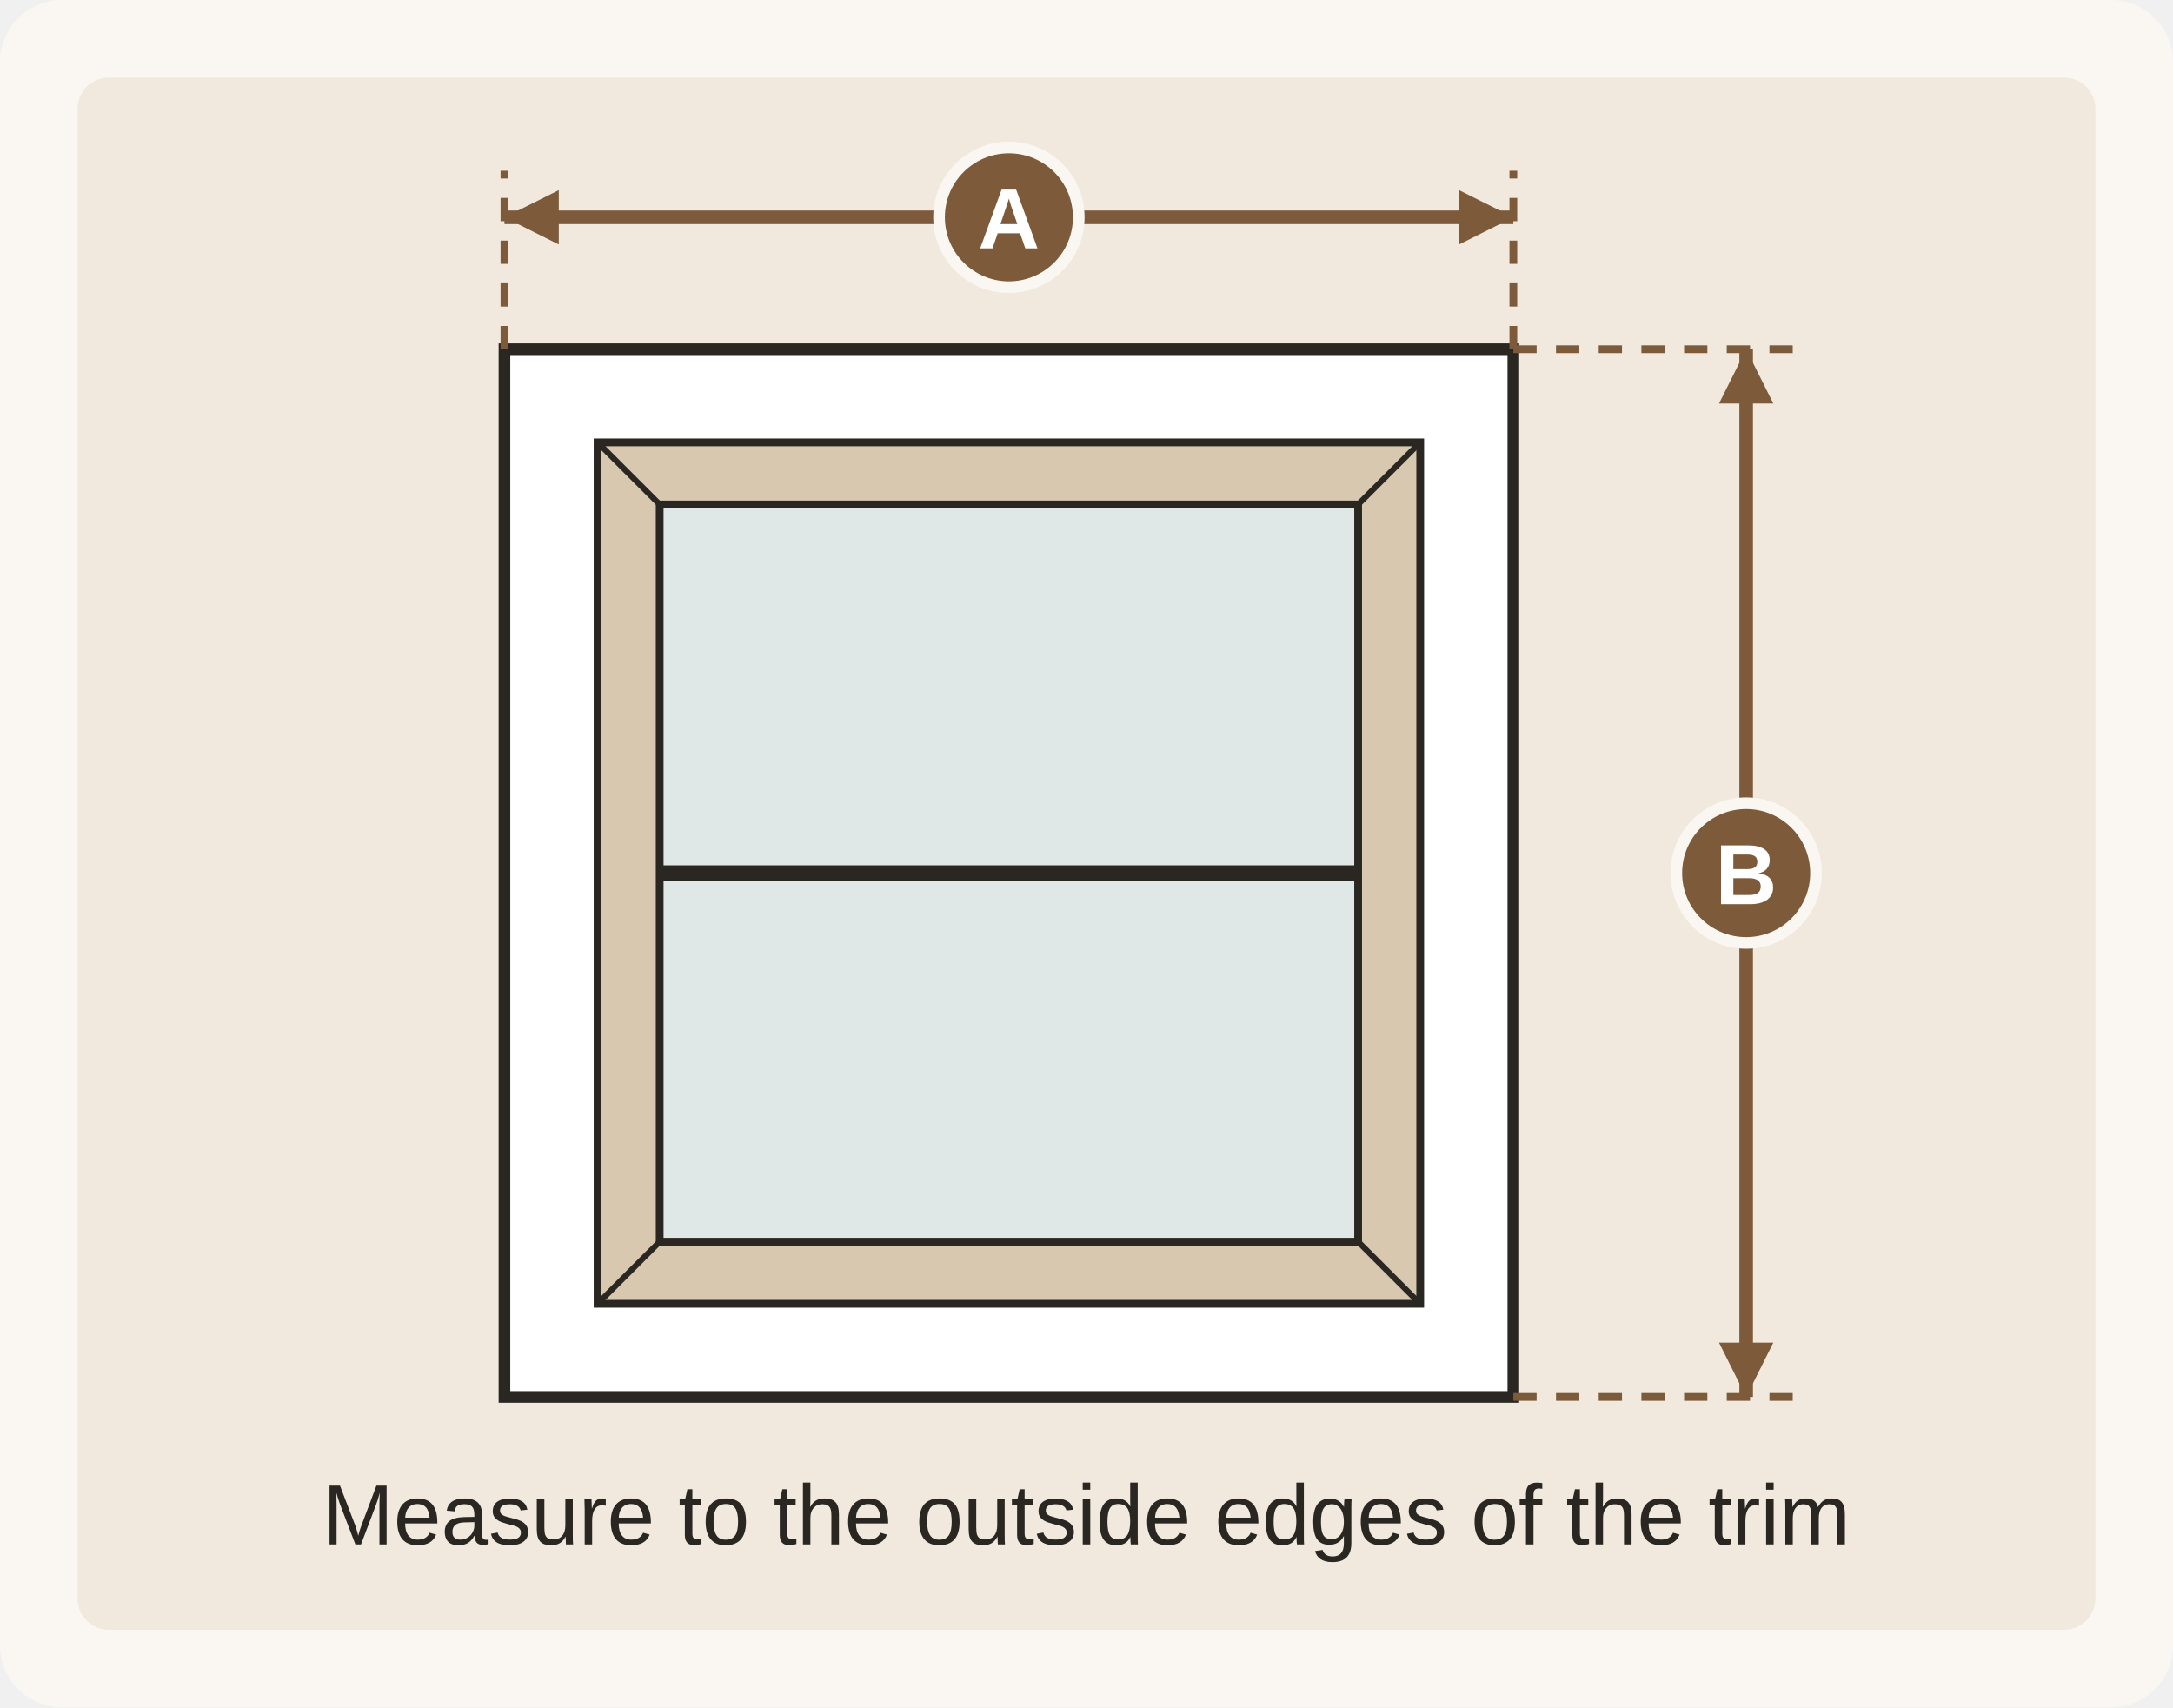
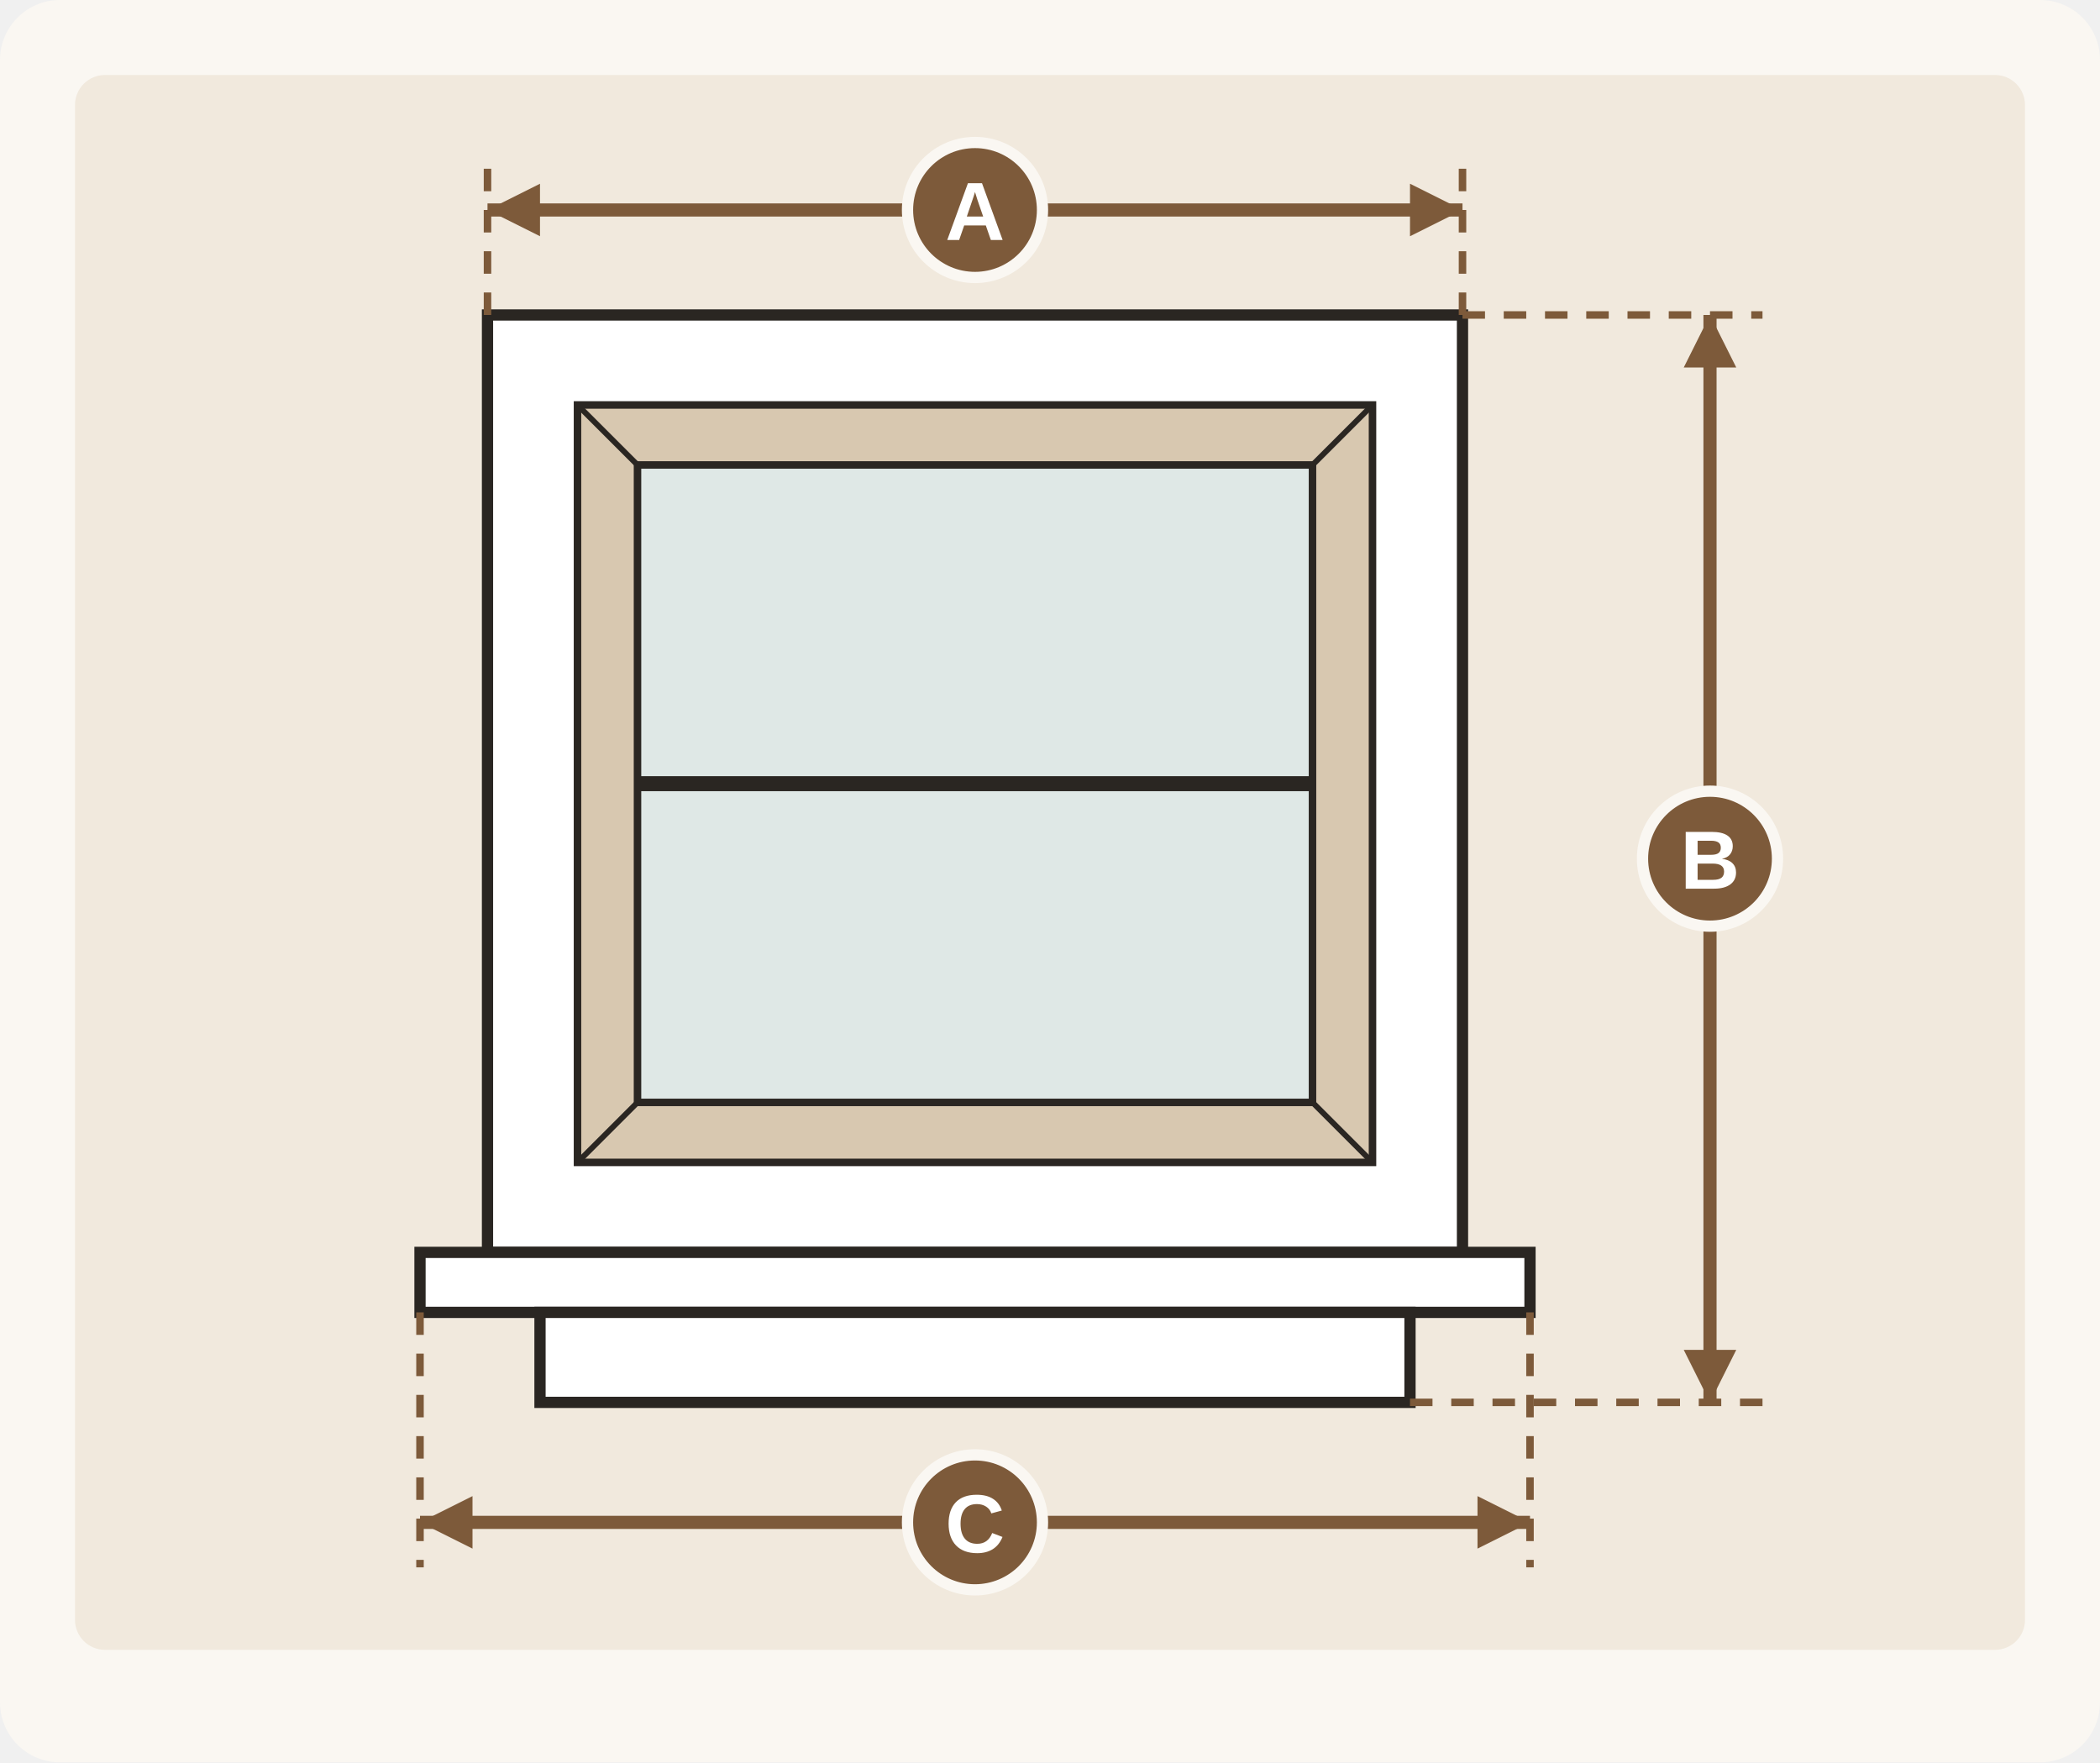
- <svg xmlns="http://www.w3.org/2000/svg" viewBox="0 0 560 440" width="560" height="440" role="img" aria-labelledby="t d">
+ <svg xmlns="http://www.w3.org/2000/svg" viewBox="0 0 560 470" width="560" height="470" role="img" aria-labelledby="t d">
  <defs>
    <marker id="arw" viewBox="0 0 10 10" refX="10" refY="5" markerUnits="userSpaceOnUse" markerWidth="14" markerHeight="14" orient="auto-start-reverse">
      <path d="M0 0 L10 5 L0 10 Z" fill="#7d5a3a" />
    </marker>
    <style>
      text { font-family: Arial, Helvetica, sans-serif; fill: #2a2622; }
      .lbl { font-size: 22px; }
      .lbl-b { font-size: 22px; font-weight: 700; }
      .dim { stroke: #7d5a3a; stroke-width: 3.5; marker-start: url(#arw); marker-end: url(#arw); fill: none; }
      .ext { stroke: #7d5a3a; stroke-width: 2; stroke-dasharray: 6 5; fill: none; }
      .badge-t { font-size: 22px; font-weight: 700; fill: #ffffff; }
    </style>
  </defs>
-   <rect width="560" height="440" rx="16" fill="#faf7f2" />
-   <rect x="20" y="20" width="520" height="400" rx="8" fill="#f1e9dd" />
-   <rect x="130" y="90" width="260" height="270" fill="#ffffff" stroke="#2a2622" stroke-width="3" />
-   <rect x="154" y="114" width="212" height="222" fill="#d8c8b0" stroke="#2a2622" stroke-width="2" />
-   <rect x="170" y="130" width="180" height="190" fill="#dfe8e6" stroke="#2a2622" stroke-width="2" />
-   <path d="M154 114 L170 130 M366 114 L350 130 M154 336 L170 320 M366 336 L350 320" stroke="#2a2622" stroke-width="1.5" />
-   <line x1="170" y1="225" x2="350" y2="225" stroke="#2a2622" stroke-width="4" />
-   <line class="ext" x1="130" y1="90" x2="130" y2="44" />
-   <line class="ext" x1="390" y1="90" x2="390" y2="44" />
+   <rect width="560" height="470" rx="16" fill="#faf7f2" />
+   <rect x="20" y="20" width="520" height="420" rx="8" fill="#f1e9dd" />
+   <rect x="130" y="84" width="260" height="250" fill="#ffffff" stroke="#2a2622" stroke-width="3" />
+   <rect x="154" y="108" width="212" height="202" fill="#d8c8b0" stroke="#2a2622" stroke-width="2" />
+   <rect x="170" y="124" width="180" height="170" fill="#dfe8e6" stroke="#2a2622" stroke-width="2" />
+   <path d="M154 108 L170 124 M366 108 L350 124 M154 310 L170 294 M366 310 L350 294" stroke="#2a2622" stroke-width="1.5" />
+   <line x1="170" y1="209" x2="350" y2="209" stroke="#2a2622" stroke-width="4" />
+   <rect x="112" y="334" width="296" height="16" fill="#ffffff" stroke="#2a2622" stroke-width="3" />
+   <rect x="144" y="350" width="232" height="24" fill="#ffffff" stroke="#2a2622" stroke-width="3" />
+   <line class="ext" x1="130" y1="84" x2="130" y2="44" />
+   <line class="ext" x1="390" y1="84" x2="390" y2="44" />
  <line class="dim" x1="130" y1="56" x2="390" y2="56" />
  <circle cx="260" cy="56" r="18" fill="#7d5a3a" stroke="#faf7f2" stroke-width="3" />
  <text class="badge-t" x="260" y="64" text-anchor="middle">A</text>
-   <line class="ext" x1="390" y1="90" x2="462" y2="90" />
-   <line class="ext" x1="390" y1="360" x2="462" y2="360" />
-   <line class="dim" x1="450" y1="90" x2="450" y2="360" />
-   <circle cx="450" cy="225" r="18" fill="#7d5a3a" stroke="#faf7f2" stroke-width="3" />
-   <text class="badge-t" x="450" y="233" text-anchor="middle">B</text>
-   <text class="lbl" x="280" y="398" text-anchor="middle">Measure to the outside edges of the trim</text>
+   <line class="ext" x1="390" y1="84" x2="470" y2="84" />
+   <line class="ext" x1="376" y1="374" x2="470" y2="374" />
+   <line class="dim" x1="456" y1="84" x2="456" y2="374" />
+   <circle cx="456" cy="229" r="18" fill="#7d5a3a" stroke="#faf7f2" stroke-width="3" />
+   <text class="badge-t" x="456" y="237" text-anchor="middle">B</text>
+   <line class="ext" x1="112" y1="350" x2="112" y2="418" />
+   <line class="ext" x1="408" y1="350" x2="408" y2="418" />
+   <line class="dim" x1="112" y1="406" x2="408" y2="406" />
+   <circle cx="260" cy="406" r="18" fill="#7d5a3a" stroke="#faf7f2" stroke-width="3" />
+   <text class="badge-t" x="260" y="414" text-anchor="middle">C</text>
</svg>
